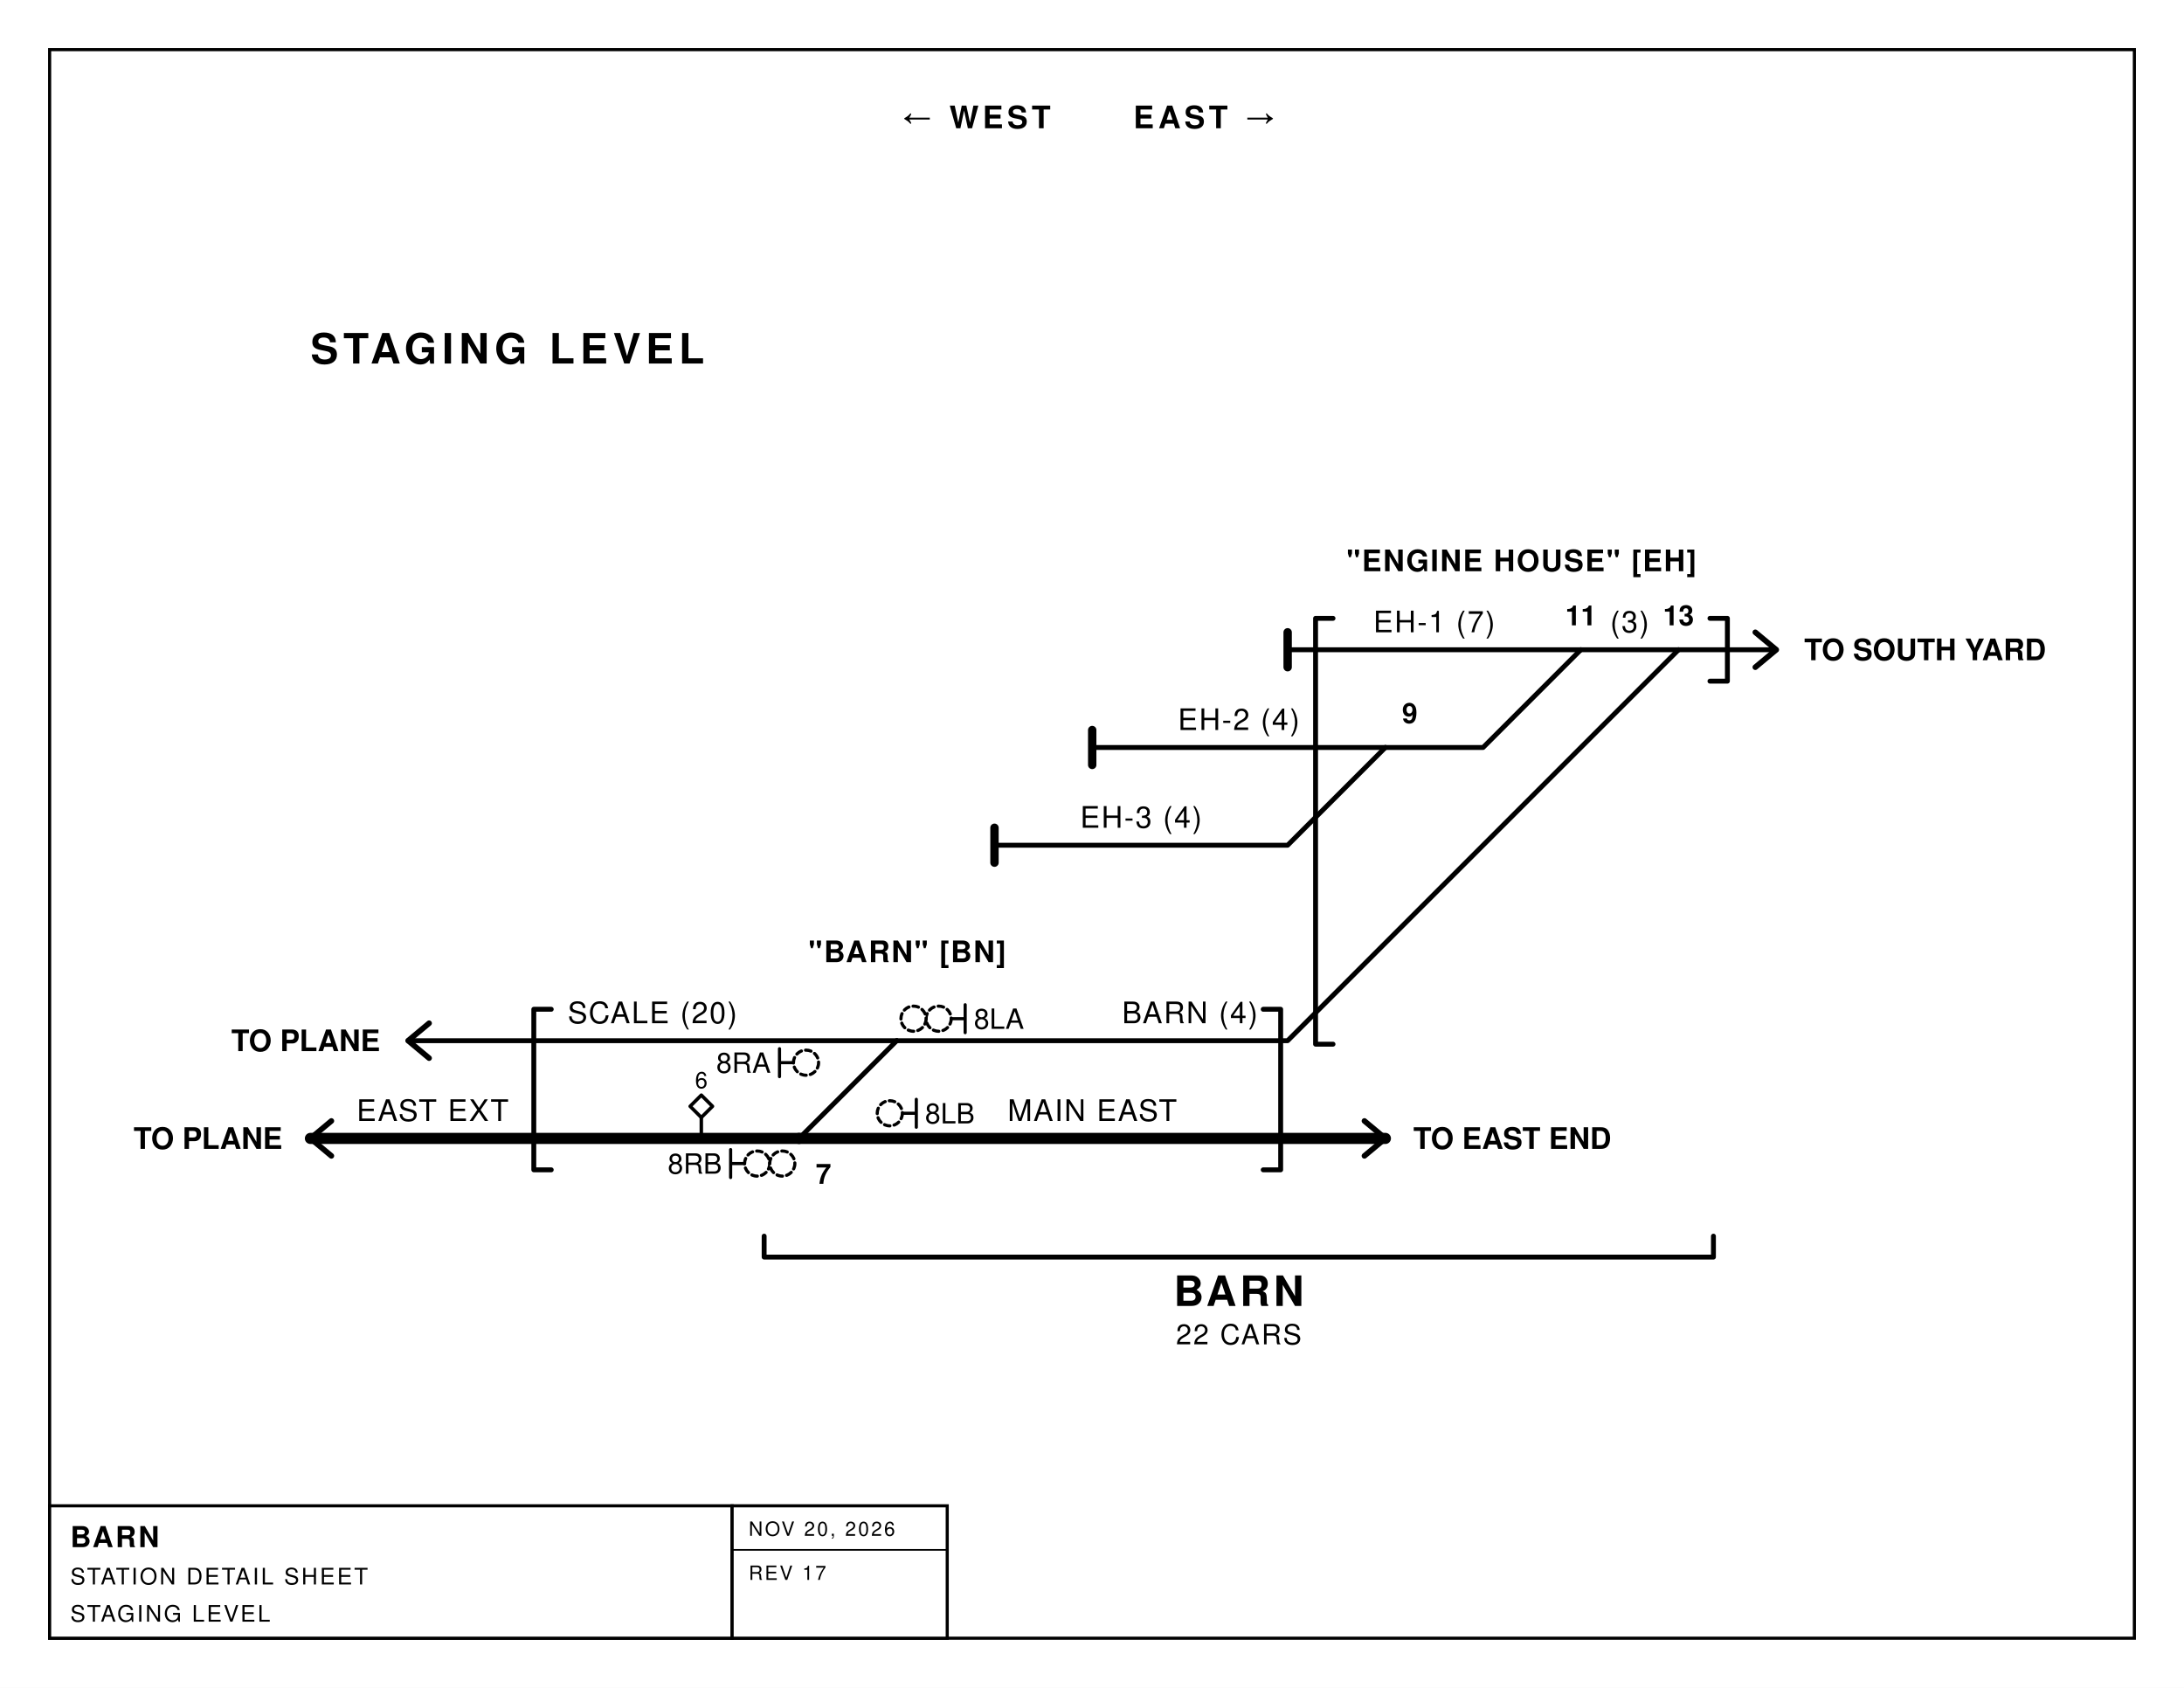
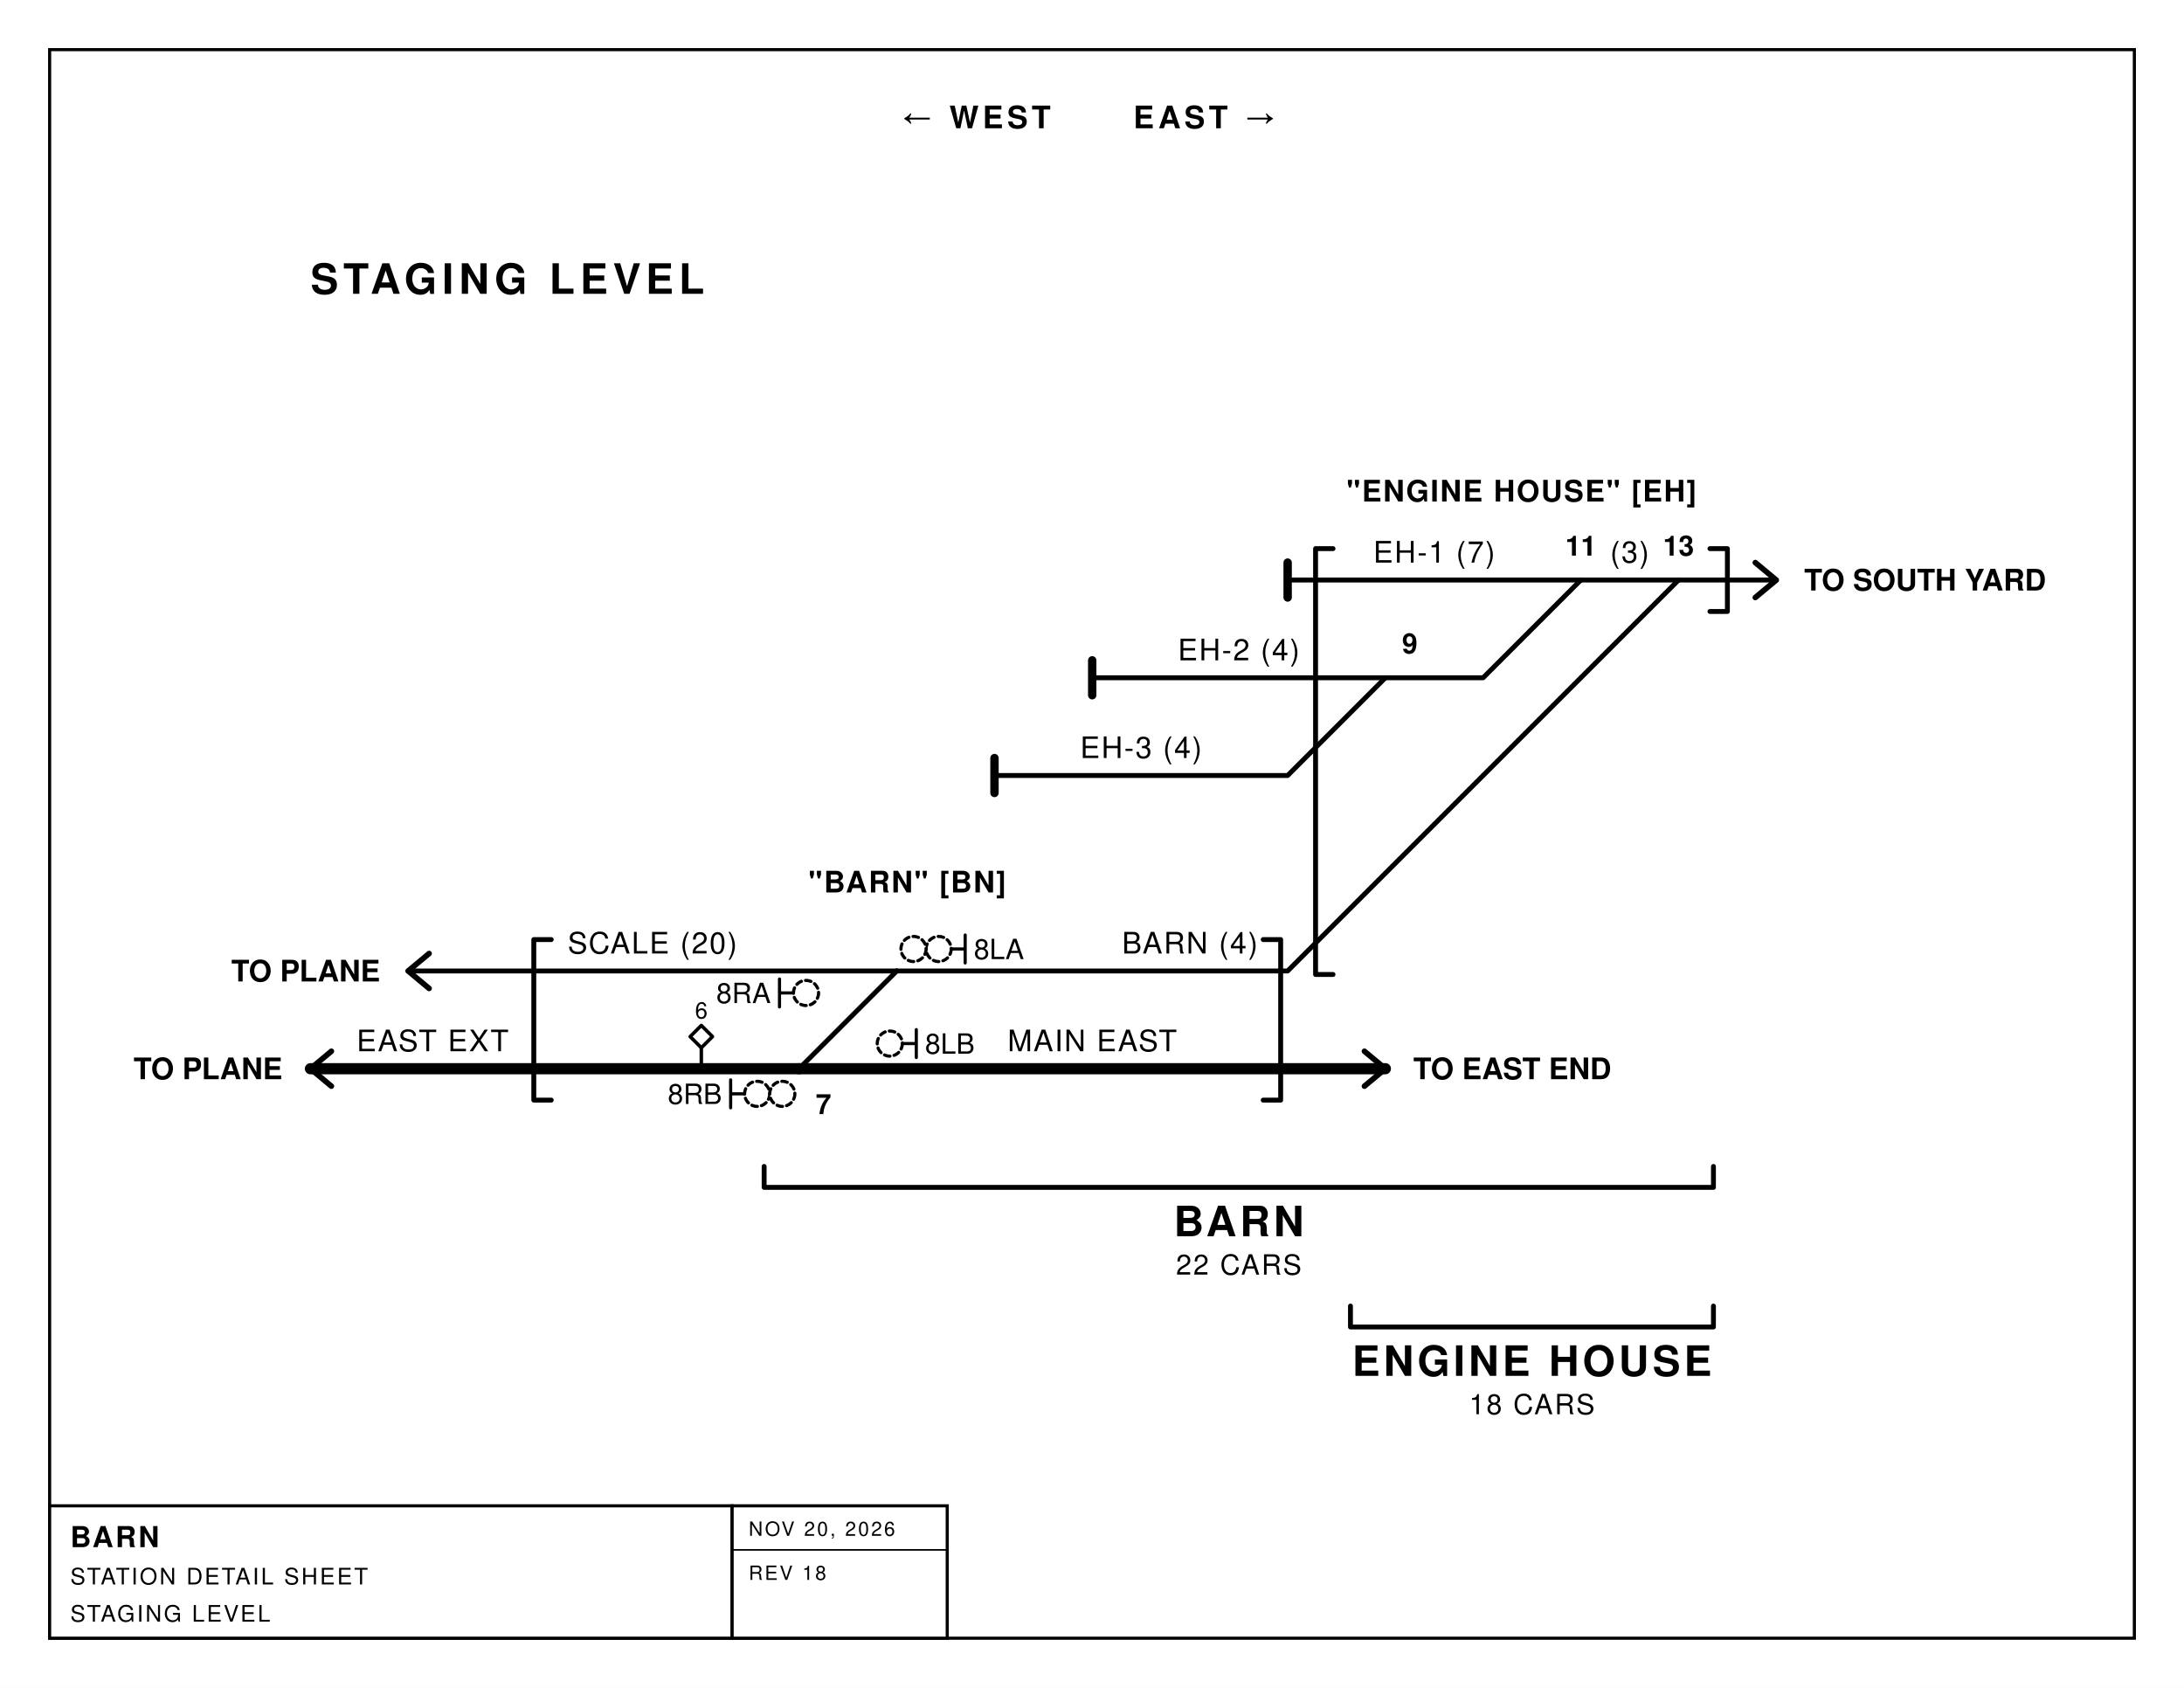
<svg xmlns="http://www.w3.org/2000/svg" viewBox="0 0 1056 816" width="1056" height="816" font-family="'Helvetica Neue',Helvetica,Arial,sans-serif">
  <rect width="1056" height="816" fill="#fff" />
  <rect x="24" y="24" width="1008" height="768" fill="none" stroke="#000" stroke-width="1.5" />
-   <g transform="translate(150.1,169.0) scale(1.6875)" fill="none" stroke="#000" stroke-linecap="round" stroke-linejoin="round">
+   <g transform="translate(150.1,135.3) scale(1.6875)" fill="none" stroke="#000" stroke-linecap="round" stroke-linejoin="round">
    <path d="M0.0,226.0 L140.0,226.0" stroke-width="3.2" />
    <path d="M140.0,226.0 L308.0,226.0" stroke-width="3.2" />
    <path d="M140.0,226.0 L168.0,198.0" stroke-width="1.4" />
    <path d="M28.0,198.0 L168.0,198.0" stroke-width="1.4" />
    <path d="M364.0,86.0 L392.0,86.0" stroke-width="1.4" />
    <path d="M168.0,198.0 L280.0,198.0 L392.0,86.0" stroke-width="1.4" />
    <path d="M308.0,114.0 L336.0,114.0 L364.0,86.0" stroke-width="1.4" />
    <path d="M224.0,114.0 L308.0,114.0" stroke-width="1.4" />
    <path d="M196.0,142.0 L280.0,142.0 L308.0,114.0" stroke-width="1.4" />
    <path d="M280.0,86.0 L364.0,86.0" stroke-width="1.4" />
    <path d="M392.0,86.0 L420.0,86.0" stroke-width="1.4" />
    <path d="M0.0,226.0 m6,-5 l-6,5 l6,5" stroke-width="1.6" />
    <path d="M308.0,226.0 m-6,-5 l6,5 l-6,5" stroke-width="1.6" />
    <path d="M28.0,198.0 m6,-5 l-6,5 l6,5" stroke-width="1.6" />
    <path d="M224.0,109.0 L224.0,119.0" stroke-width="2.4" />
    <path d="M196.0,137.0 L196.0,147.0" stroke-width="2.4" />
    <path d="M280.0,81.0 L280.0,91.0" stroke-width="2.4" />
    <path d="M420.0,86.0 m-6,-5 l6,5 l-6,5" stroke-width="1.6" />
    <path d="M130.0,254 L130.0,260 L402.0,260 L402.0,254" stroke-width="1.4" />
+     <path d="M298.0,294 L298.0,300 L402.0,300 L402.0,294" stroke-width="1.4" />
    <path d="M187.6,187.7 L187.6,195.7 M187.6,191.7 L183.6,191.7" stroke-width="0.9" />
    <circle cx="180.0" cy="191.7" r="3.6" stroke-width="0.9" fill="#fff" stroke-dasharray="1.6 1.2" />
    <circle cx="172.8" cy="191.7" r="3.6" stroke-width="0.9" fill="#fff" stroke-dasharray="1.6 1.2" />
    <path d="M173.6,214.8 L173.6,222.8 M173.6,218.8 L169.6,218.8" stroke-width="0.9" />
    <circle cx="166.0" cy="218.8" r="3.6" stroke-width="0.9" fill="#fff" stroke-dasharray="1.6 1.2" />
    <path d="M134.4,200.3 L134.4,208.3 M134.4,204.3 L138.4,204.3" stroke-width="0.9" />
    <circle cx="142.0" cy="204.3" r="3.6" stroke-width="0.9" fill="#fff" stroke-dasharray="1.6 1.2" />
    <path d="M120.4,229.2 L120.4,237.2 M120.4,233.2 L124.4,233.2" stroke-width="0.9" />
    <circle cx="128.0" cy="233.2" r="3.6" stroke-width="0.9" fill="#fff" stroke-dasharray="1.6 1.2" />
    <circle cx="135.2" cy="233.2" r="3.6" stroke-width="0.9" fill="#fff" stroke-dasharray="1.6 1.2" />
    <path d="M69.0,189.0 L64.0,189.0 L64.0,235.0 L69.0,235.0" stroke-width="1.4" />
    <path d="M273.0,189.0 L278.0,189.0 L278.0,235.0 L273.0,235.0" stroke-width="1.4" />
    <path d="M293.0,77.0 L288.0,77.0 L288.0,199.0 L293.0,199.0" stroke-width="1.4" />
    <path d="M401.0,77.0 L406.0,77.0 L406.0,95.0 L401.0,95.0" stroke-width="1.4" />
    <path d="M112.0,226.0 L112.0,220.0" stroke-width="1" />
    <path d="M112.0,213.6 L115.2,216.8 L112.0,220.0 L108.8,216.8 Z" stroke-width="1" fill="#fff" />
    <text x="0.0" y="4.0" font-size="12" text-anchor="start" font-weight="bold" fill="#000" stroke="none" letter-spacing="1.5">STAGING LEVEL</text>
    <text x="-8.0" y="229.0" font-size="8.5" text-anchor="end" font-weight="bold" fill="#000" stroke="none">TO PLANE</text>
    <text x="316.0" y="229.0" font-size="8.5" text-anchor="start" font-weight="bold" fill="#000" stroke="none">TO EAST END</text>
    <text x="20.0" y="201.0" font-size="8.5" text-anchor="end" font-weight="bold" fill="#000" stroke="none">TO PLANE</text>
    <text x="428.0" y="89.0" font-size="8.5" text-anchor="start" font-weight="bold" fill="#000" stroke="none">TO SOUTH YARD</text>
    <text x="266.0" y="274.0" font-size="12" text-anchor="middle" font-weight="bold" fill="#000" stroke="none" letter-spacing="1">BARN</text>
    <text x="266.0" y="285.0" font-size="8" text-anchor="middle" font-weight="normal" fill="#000" stroke="none" letter-spacing="0.5">22 CARS</text>
+     <text x="350.0" y="314.0" font-size="12" text-anchor="middle" font-weight="bold" fill="#000" stroke="none" letter-spacing="1">ENGINE HOUSE</text>
+     <text x="350.0" y="325.0" font-size="8" text-anchor="middle" font-weight="normal" fill="#000" stroke="none" letter-spacing="0.5">18 CARS</text>
    <text x="176.1" y="221.7" font-size="8" text-anchor="start" font-weight="normal" fill="#000" stroke="none">8LB</text>
    <text x="131.9" y="207.2" font-size="8" text-anchor="end" font-weight="normal" fill="#000" stroke="none">8RA</text>
    <text x="98.0" y="193.0" font-size="8.5" text-anchor="middle" font-weight="normal" fill="#000" stroke="none" letter-spacing="0.4">SCALE (20)</text>
    <text x="112.0" y="211.6" font-size="6.5" text-anchor="middle" font-weight="normal" fill="#000" stroke="none">6</text>
    <text x="35.0" y="221.0" font-size="8.5" text-anchor="middle" font-weight="normal" fill="#000" stroke="none" letter-spacing="0.4">EAST EXT</text>
    <text x="190.1" y="194.6" font-size="8" text-anchor="start" font-weight="normal" fill="#000" stroke="none">8LA</text>
    <text x="117.9" y="236.1" font-size="8" text-anchor="end" font-weight="normal" fill="#000" stroke="none">8RB</text>
    <text x="224.0" y="221.0" font-size="8.5" text-anchor="middle" font-weight="normal" fill="#000" stroke="none" letter-spacing="0.4">MAIN EAST</text>
    <text x="266.0" y="109.0" font-size="8.5" text-anchor="middle" font-weight="normal" fill="#000" stroke="none" letter-spacing="0.4">EH-2 (4)</text>
    <text x="322.0" y="81.0" font-size="8.5" text-anchor="middle" font-weight="normal" fill="#000" stroke="none" letter-spacing="0.4">EH-1 (7)</text>
    <text x="147.0" y="239.0" font-size="8" text-anchor="middle" font-weight="bold" fill="#000" stroke="none">7</text>
    <text x="252.0" y="193.0" font-size="8.5" text-anchor="middle" font-weight="normal" fill="#000" stroke="none" letter-spacing="0.4">BARN (4)</text>
    <text x="171.0" y="175.5" font-size="8.5" text-anchor="middle" font-weight="bold" fill="#000" stroke="none" letter-spacing="0.4">"BARN" [BN]</text>
    <text x="347.0" y="63.5" font-size="8.5" text-anchor="middle" font-weight="bold" fill="#000" stroke="none" letter-spacing="0.4">"ENGINE HOUSE" [EH]</text>
    <text x="378.0" y="81.0" font-size="8.5" text-anchor="middle" font-weight="normal" fill="#000" stroke="none" letter-spacing="0.4">(3)</text>
    <text x="364.0" y="79.0" font-size="8" text-anchor="middle" font-weight="bold" fill="#000" stroke="none">11</text>
    <text x="238.0" y="137.0" font-size="8.5" text-anchor="middle" font-weight="normal" fill="#000" stroke="none" letter-spacing="0.4">EH-3 (4)</text>
    <text x="392.0" y="79.0" font-size="8" text-anchor="middle" font-weight="bold" fill="#000" stroke="none">13</text>
    <text x="315.0" y="107.0" font-size="8" text-anchor="middle" font-weight="bold" fill="#000" stroke="none">9</text>
  </g>
  <text x="508.0" y="62" font-size="15" text-anchor="end" font-weight="bold" letter-spacing="2">← WEST</text>
  <text x="548.0" y="62" font-size="15" text-anchor="start" font-weight="bold" letter-spacing="2">EAST →</text>
  <rect x="24" y="728" width="330" height="64" fill="#fff" stroke="#000" stroke-width="1.5" />
  <text x="34" y="748" font-size="14" font-weight="bold" letter-spacing="1">BARN</text>
  <text x="34" y="766" font-size="11" font-weight="normal" letter-spacing="1">STATION DETAIL SHEET</text>
  <text x="34" y="784" font-size="11" font-weight="normal" letter-spacing="1">STAGING LEVEL</text>
  <rect x="354" y="728" width="104" height="64" fill="#fff" stroke="#000" stroke-width="1.5" />
  <text x="362" y="742.5" font-size="9.5" letter-spacing="1">NOV 20, 2026</text>
  <path d="M354,749.3 L458,749.3" stroke="#000" stroke-width="0.8" />
-   <text x="362" y="763.8" font-size="9.5" letter-spacing="1">REV 17</text>
+   <text x="362" y="763.8" font-size="9.5" letter-spacing="1">REV 18</text>
</svg>
